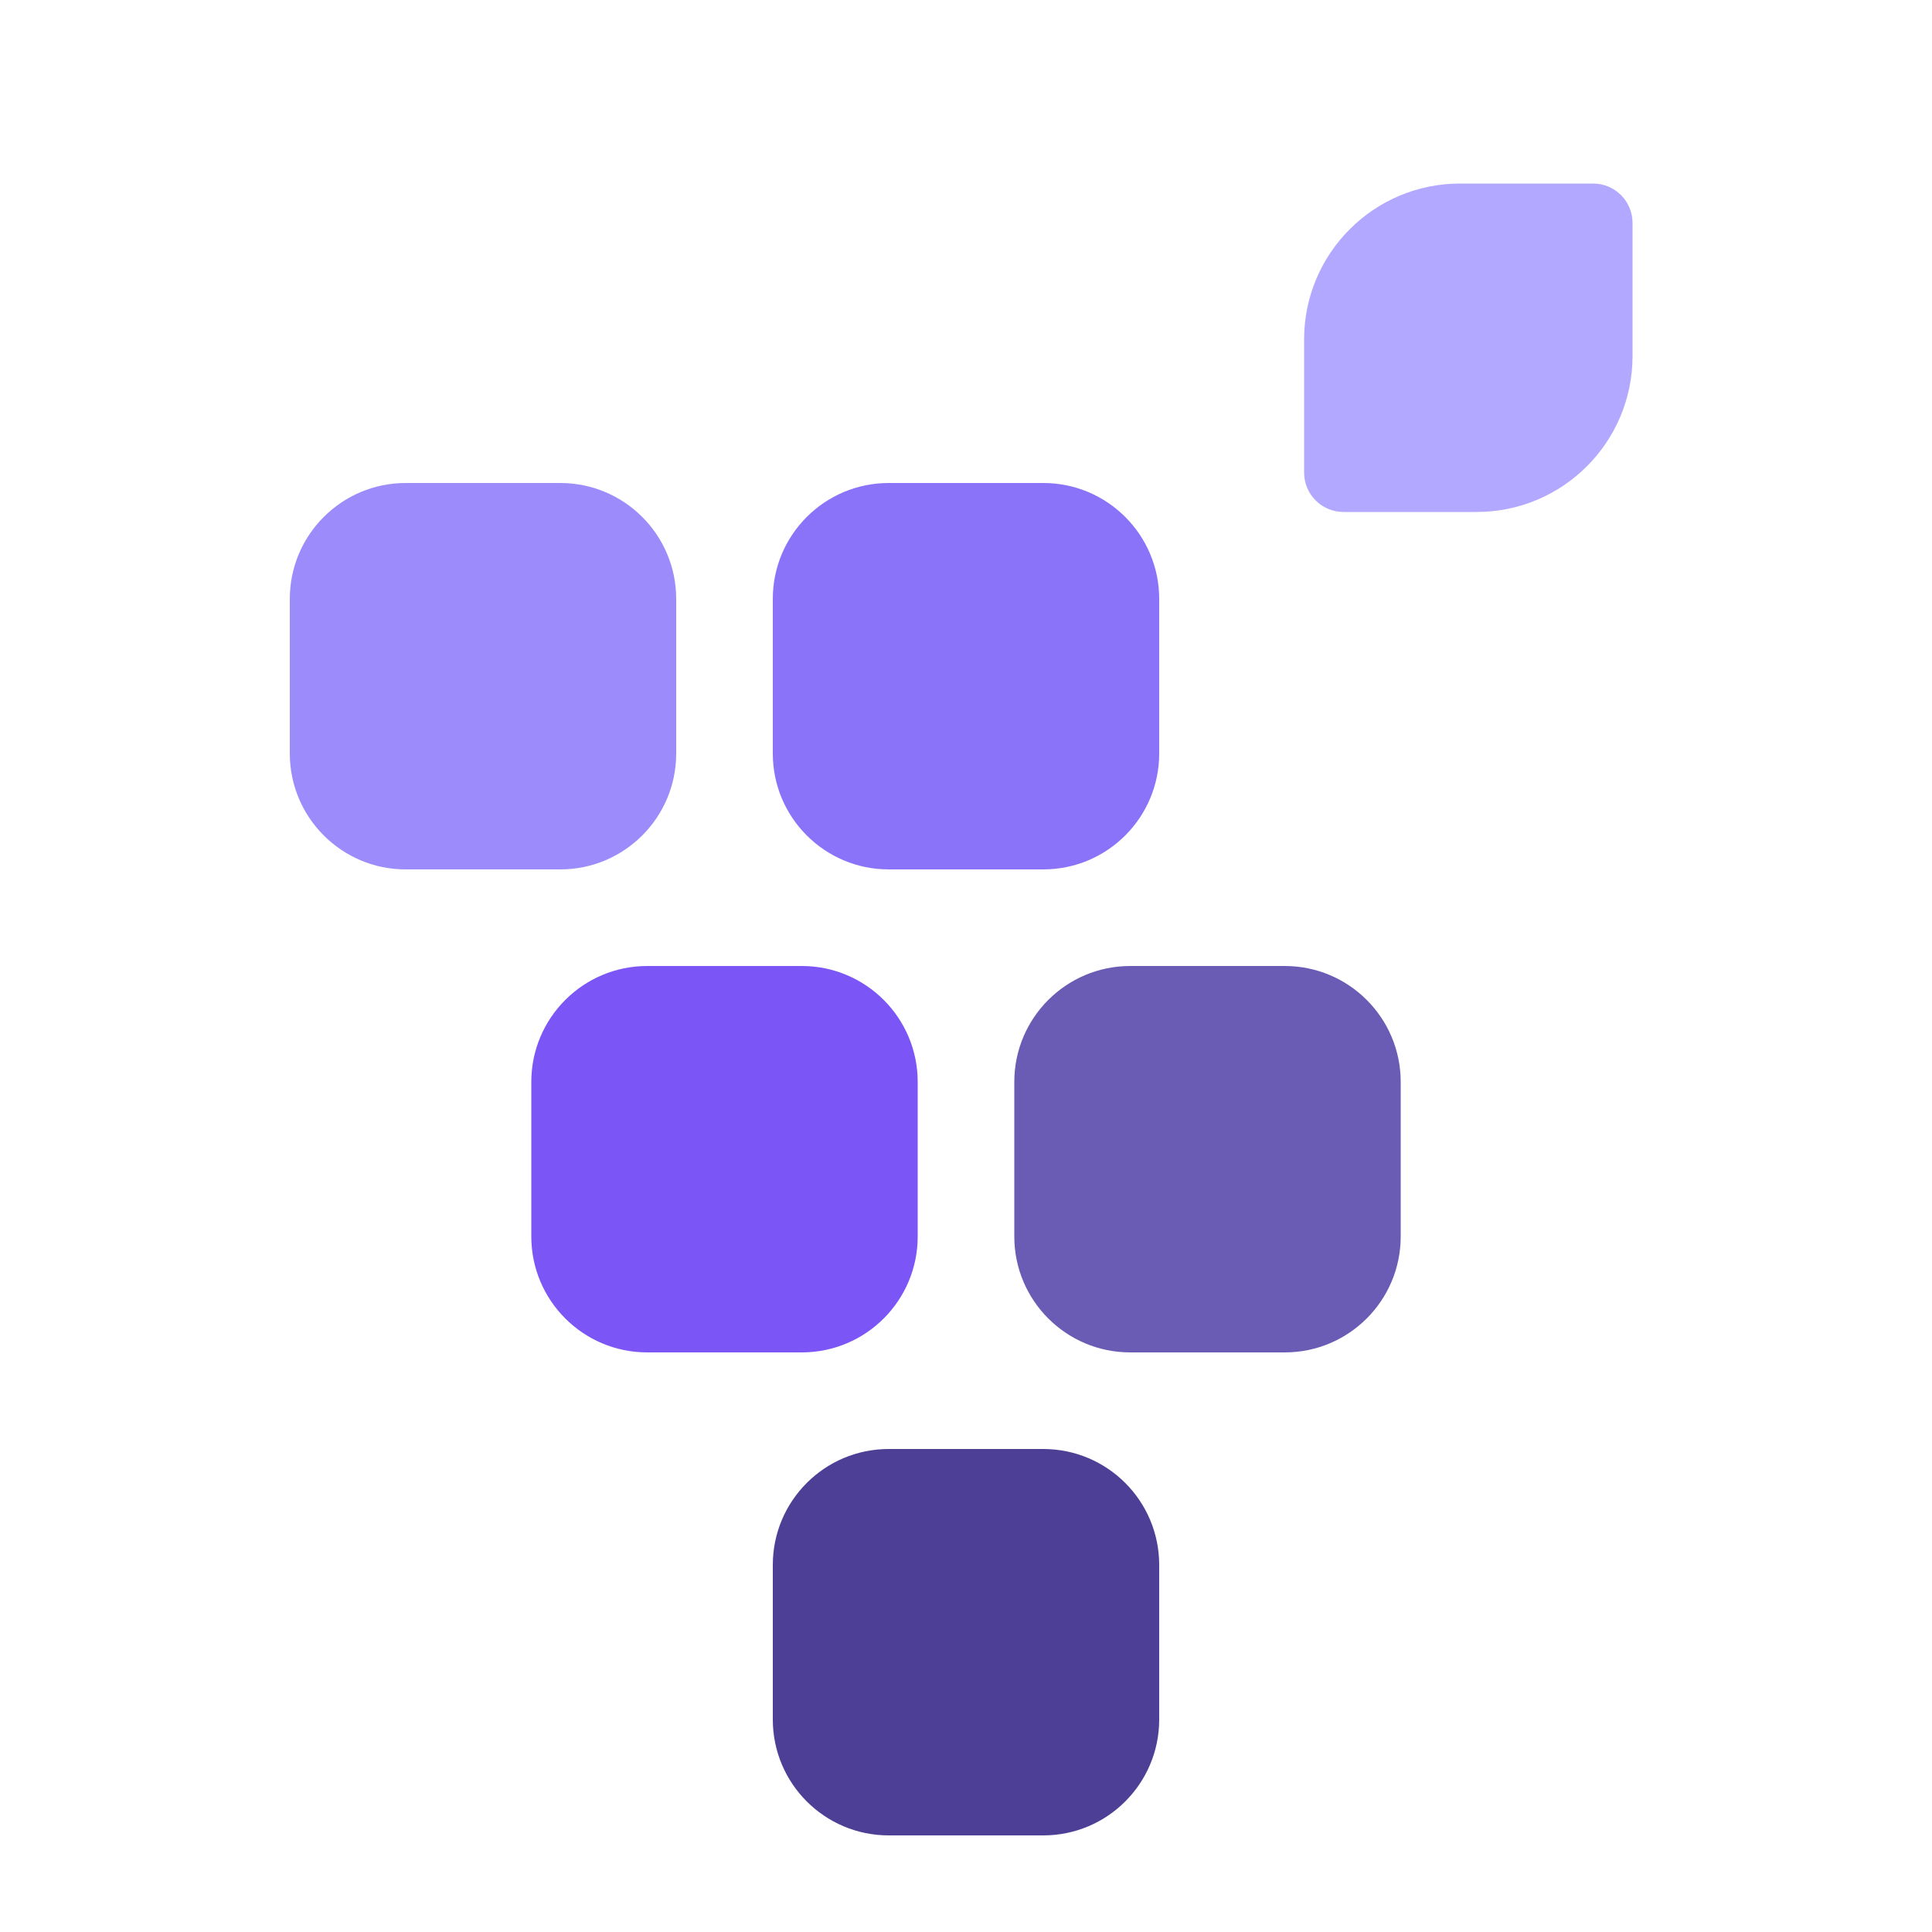
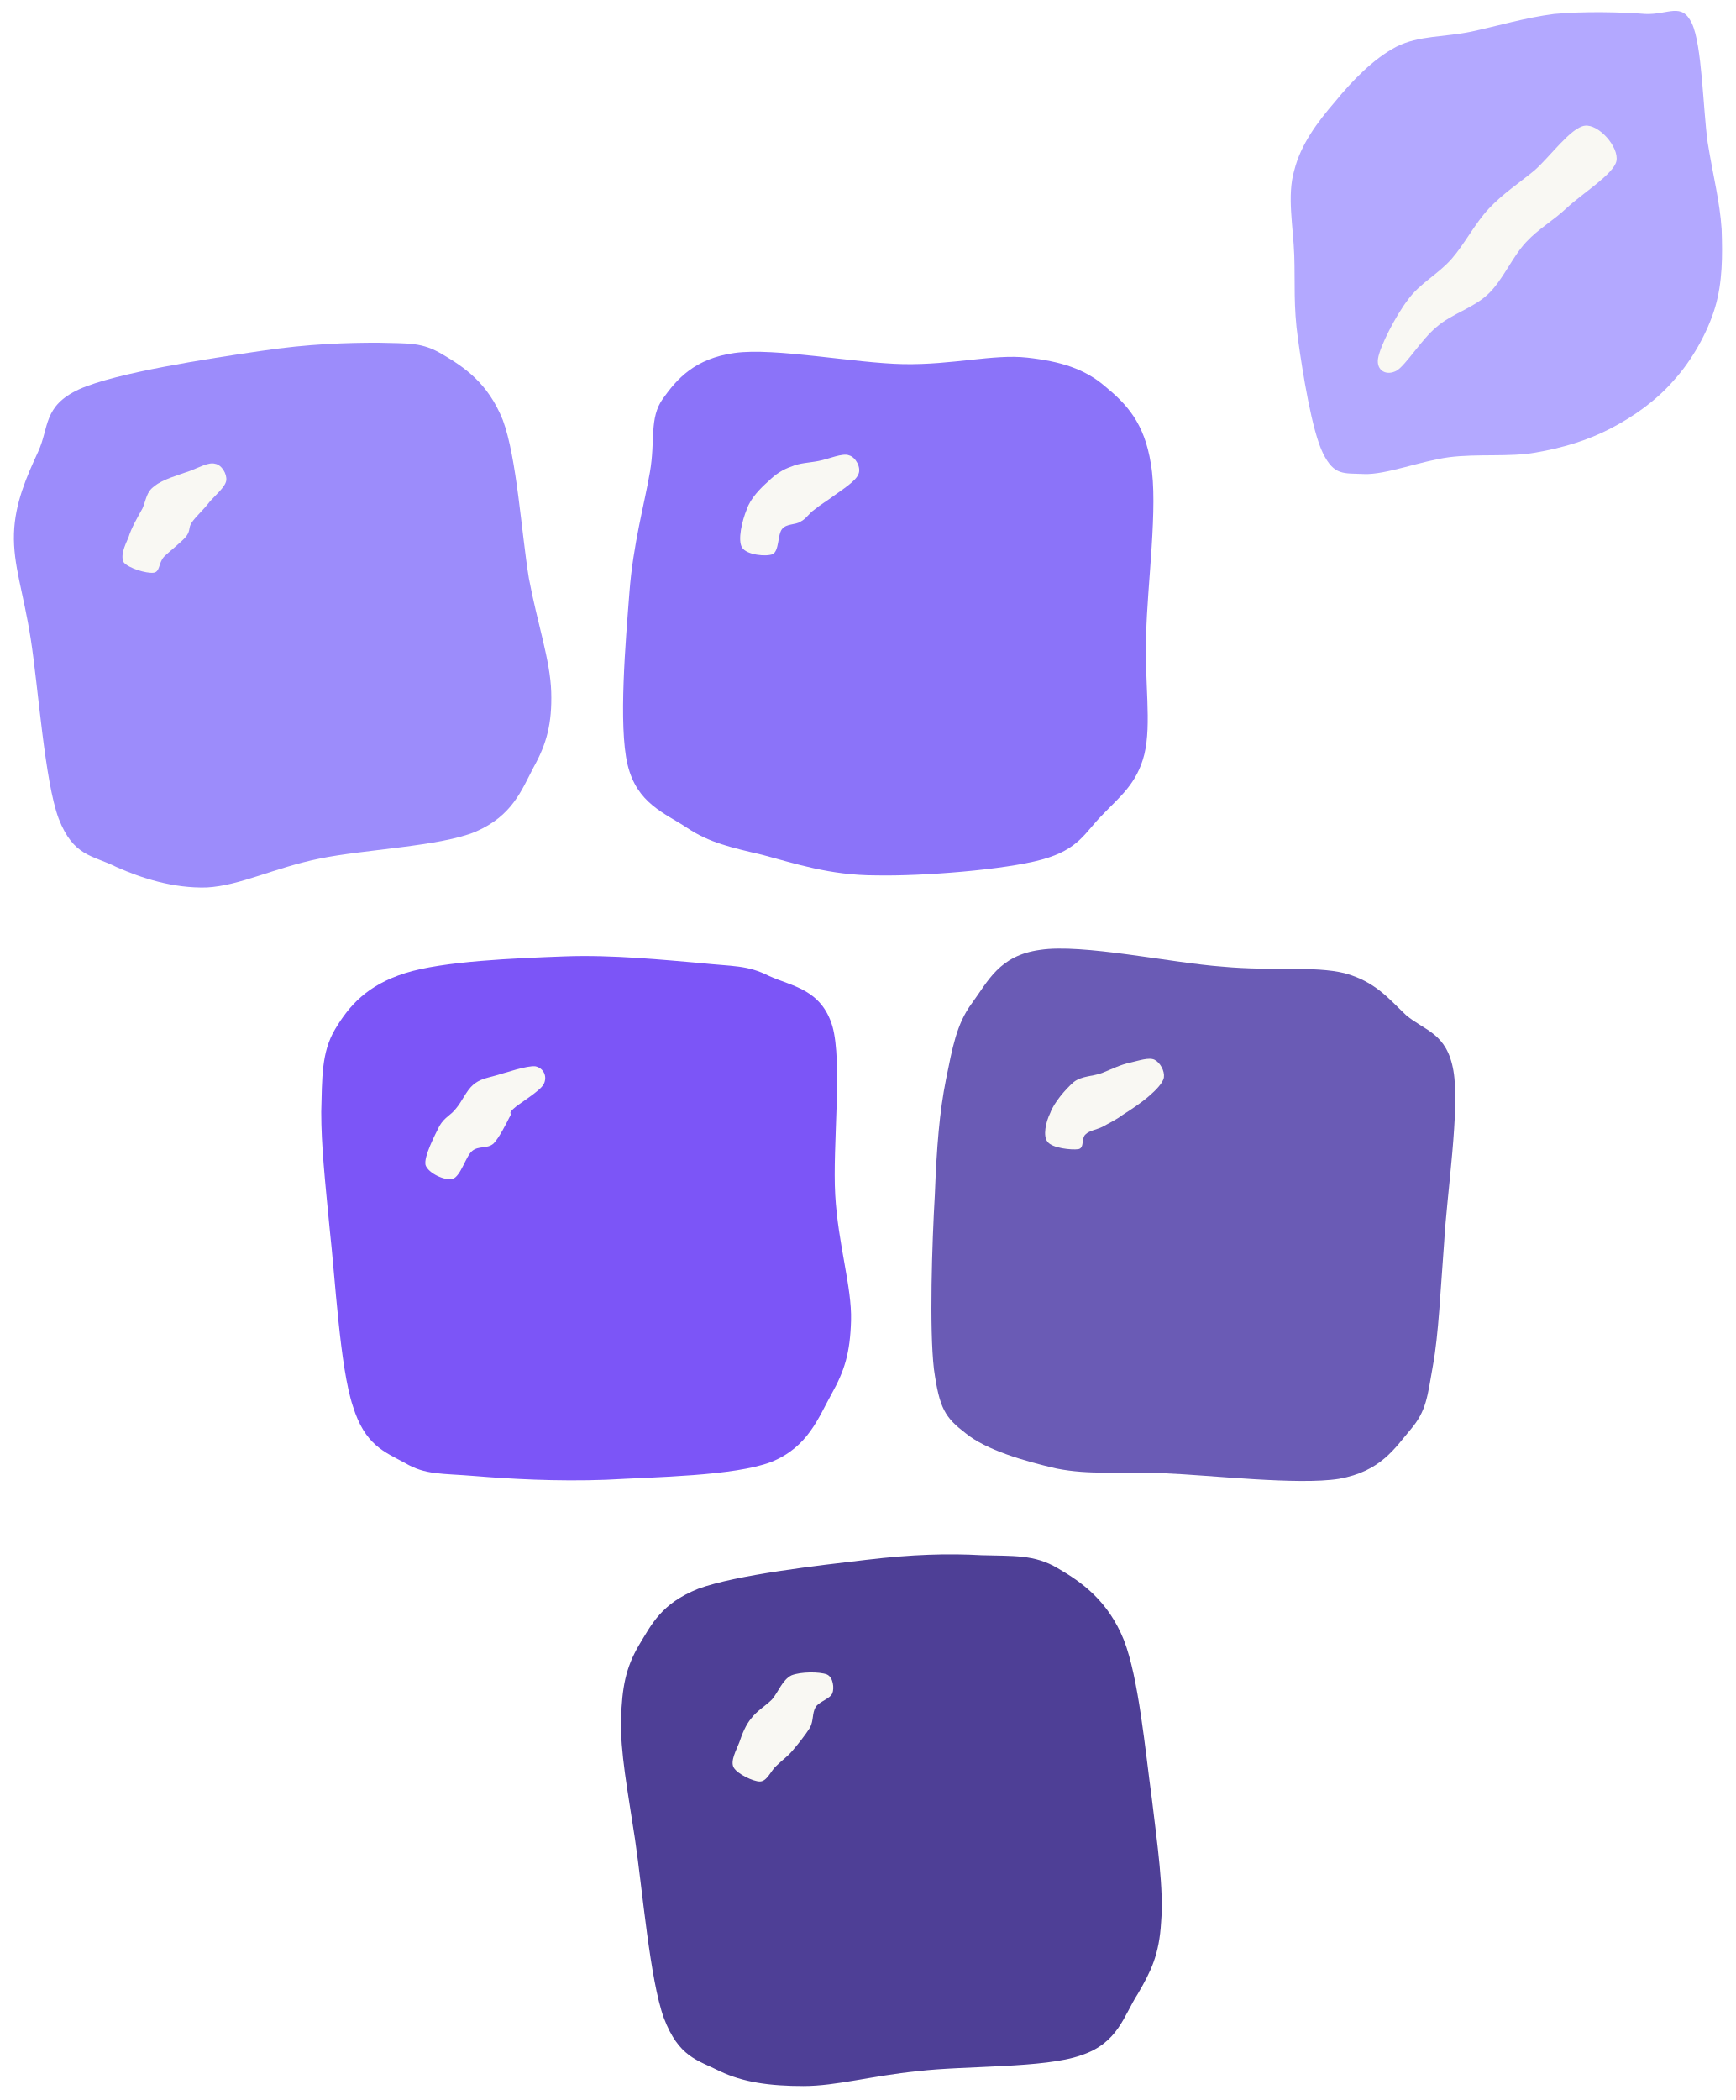
- <svg xmlns="http://www.w3.org/2000/svg" viewBox="0 0 100 100" role="img">
-   <rect x="15" y="25" width="20" height="20" rx="6" fill="#9C8CFB" />
-   <rect x="40" y="25" width="20" height="20" rx="6" fill="#8B73F9" />
-   <rect x="27.5" y="50" width="20" height="20" rx="6" fill="#7C55F7" />
-   <rect x="52.5" y="50" width="20" height="20" rx="6" fill="#6A5BB5" />
-   <rect x="40" y="75" width="20" height="20" rx="6" fill="#4E3F96" />
-   <g transform="translate(76 18)">
-     <path class="leaf" d="M-0.43 -8.5L6.46 -8.5A2.04 2.04 0 0 1 8.5 -6.46L8.5 0.43A8.07 8.07 0 0 1 0.43 8.5L-6.46 8.5A2.04 2.04 0 0 1 -8.5 6.46L-8.5 -0.43A8.07 8.07 0 0 1 -0.43 -8.5Z" fill="#B3A8FF" />
-   </g>
+ <svg xmlns="http://www.w3.org/2000/svg" viewBox="2.45 1.03 18.64 22.55" role="img">
+   <path fill="#9C8CFB" d="M6.51 4.71c.33.01.47-.01.7.13.22.13.48.3.64.7.15.4.2 1.21.28 1.7.09.48.23.88.24 1.22.01.34-.05.56-.19.81-.13.25-.23.52-.62.69-.38.16-1.2.19-1.68.29-.49.1-.85.29-1.21.31-.36.01-.7-.1-.97-.22-.26-.13-.46-.11-.62-.52-.15-.4-.22-1.42-.3-1.93-.08-.51-.19-.79-.18-1.13.01-.33.14-.62.26-.88.12-.26.05-.49.44-.67.4-.18 1.4-.33 1.94-.41.53-.08.95-.09 1.27-.09z" />
+   <path fill="#F9F8F3" d="M4.1 7.18c.07-.01.05-.1.11-.17.06-.06.19-.16.24-.22.05-.07.02-.09.06-.15.04-.06.13-.14.19-.22.06-.07.17-.16.18-.23.01-.07-.05-.17-.12-.18-.07-.02-.17.04-.28.08-.11.04-.29.09-.37.16-.09.06-.09.15-.13.24-.05.09-.12.21-.15.31-.04.09-.09.2-.05.27.05.06.24.12.32.11z" />
+   <path fill="#8B73F9" d="M13.48 4.87c.36.04.62.12.84.31.23.19.42.39.49.83.08.45-.04 1.31-.05 1.83-.02.51.06.96-.02 1.29-.08.32-.27.46-.45.65-.19.19-.25.37-.65.48-.4.11-1.28.18-1.78.17-.5 0-.88-.13-1.22-.22-.34-.08-.57-.13-.81-.29-.24-.16-.54-.26-.64-.68-.1-.42-.02-1.33.02-1.85.04-.52.16-.94.22-1.29.06-.34-.01-.58.14-.79.15-.21.34-.43.77-.49.43-.06 1.29.11 1.81.12.53.01.97-.11 1.33-.07z" />
+   <path fill="#F9F8F3" d="M10.75 6.98c.07-.04.05-.21.1-.27.05-.06.14-.04.2-.08.06-.03.09-.09.15-.13.06-.05.13-.09.21-.15.08-.06.23-.15.26-.23.03-.07-.03-.18-.1-.2-.07-.03-.22.04-.33.06-.1.02-.2.02-.29.06-.09.03-.17.08-.25.16-.08.07-.19.18-.23.3-.05.12-.1.33-.05.41.05.08.26.1.33.07z" />
+   <path fill="#7C55F7" d="M9.96 11.37c.37.04.51.02.75.14.24.11.56.14.68.54.11.39 0 1.28.03 1.81.03.53.18.99.17 1.35-.01.35-.07.54-.21.79-.14.25-.25.57-.65.73-.4.15-1.24.16-1.77.19-.53.02-1.05-.01-1.41-.04-.36-.03-.53-.01-.75-.14-.22-.12-.43-.19-.56-.61-.14-.42-.19-1.38-.25-1.91-.05-.52-.09-.89-.09-1.25.01-.36 0-.64.15-.89.15-.25.34-.47.75-.6.41-.13 1.18-.16 1.71-.18.52-.02 1.09.04 1.45.07z" />
+   <path fill="#F9F8F3" d="M7.31 13.69c.09-.03.14-.24.21-.3.07-.06.16-.02.23-.08.06-.06.14-.22.17-.28.04-.06-.02-.03.04-.09.06-.06.29-.19.33-.27.04-.08 0-.17-.09-.19-.09-.01-.32.07-.43.1-.11.03-.17.04-.24.1-.07.06-.12.18-.18.25-.06.08-.12.09-.18.19-.05.1-.17.33-.15.42.03.09.21.17.29.15z" />
+   <path fill="#6A5BB5" d="M16.89 11.48c.33.09.47.27.66.45.2.17.44.19.51.6.07.41-.07 1.31-.1 1.84-.04.52-.06.99-.12 1.32-.06.34-.07.49-.24.69-.17.2-.32.45-.77.53-.44.07-1.38-.04-1.88-.06-.51-.02-.79.02-1.15-.05-.35-.08-.76-.2-.98-.38-.22-.17-.28-.26-.34-.69-.05-.43-.02-1.36.01-1.87.02-.52.05-.89.12-1.24.07-.34.11-.59.28-.82.17-.23.29-.51.73-.57.45-.07 1.41.14 1.96.18.54.05.98-.01 1.31.07z" />
+   <path fill="#F9F8F3" d="M14.03 13.37c.07-.01.03-.12.08-.16.04-.04.12-.05.18-.08.07-.04.14-.07.22-.13.08-.05.2-.13.28-.2.07-.06.15-.14.16-.2.01-.07-.04-.16-.1-.19-.06-.03-.17.01-.26.03-.1.02-.2.07-.3.11-.1.04-.22.03-.31.1-.09.08-.21.22-.25.33-.05.1-.08.25-.03.31.05.07.26.09.33.08z" />
+   <path fill="#4E3F96" d="M12.99 17.73c.34.01.57-.01.82.14.26.15.54.35.71.77.16.41.23 1.19.3 1.7.06.5.13.98.1 1.33-.02.35-.11.53-.25.77-.15.23-.21.53-.61.66-.39.14-1.25.11-1.75.17-.5.05-.88.16-1.23.16-.36 0-.65-.04-.9-.16-.24-.12-.44-.15-.6-.57-.15-.41-.23-1.38-.31-1.92-.08-.53-.16-.94-.15-1.29.01-.34.05-.55.19-.79.14-.23.24-.45.64-.61.41-.15 1.29-.25 1.8-.31.5-.06.89-.07 1.24-.05z" />
+   <path fill="#F9F8F3" d="M10.61 20.16c.08 0 .12-.12.18-.17.06-.06.11-.09.17-.16.06-.07.14-.17.19-.25.04-.08.02-.15.06-.22.04-.06.16-.09.18-.15.02-.05.01-.17-.06-.2-.08-.03-.28-.03-.38.01-.1.05-.14.18-.21.26-.07.07-.16.12-.22.2-.06.07-.1.17-.13.26-.03.08-.1.2-.06.27.04.07.21.15.28.15z" />
+   <path fill="#B3A8FF" d="M20.12 1.18c.25.01.39-.13.5.1.11.23.12.92.17 1.28.06.37.13.63.15.93.01.29.01.57-.07.84-.08.27-.25.57-.44.78-.19.22-.43.39-.68.52-.25.13-.52.21-.81.26-.28.05-.62.01-.93.05-.3.04-.68.19-.91.18-.22-.01-.32.02-.44-.22-.12-.24-.22-.87-.27-1.23-.05-.35-.03-.6-.04-.9-.01-.3-.08-.64 0-.91.07-.28.25-.52.44-.74.18-.22.41-.46.66-.59.24-.12.51-.1.8-.16.28-.06.58-.15.89-.19.32-.03.73-.02.98 0z" />
+   <path fill="#F9F8F3" d="M17.45 5.01c.1-.06.27-.34.43-.47.16-.14.39-.2.55-.35.16-.15.26-.4.41-.56.14-.15.28-.22.44-.37.16-.15.5-.36.53-.5.03-.15-.19-.4-.34-.38-.15.02-.37.33-.54.48-.17.14-.34.25-.49.41-.15.16-.26.38-.4.54-.15.17-.34.26-.47.44-.13.17-.3.5-.32.63-.02.13.09.19.2.13z" />
</svg>
